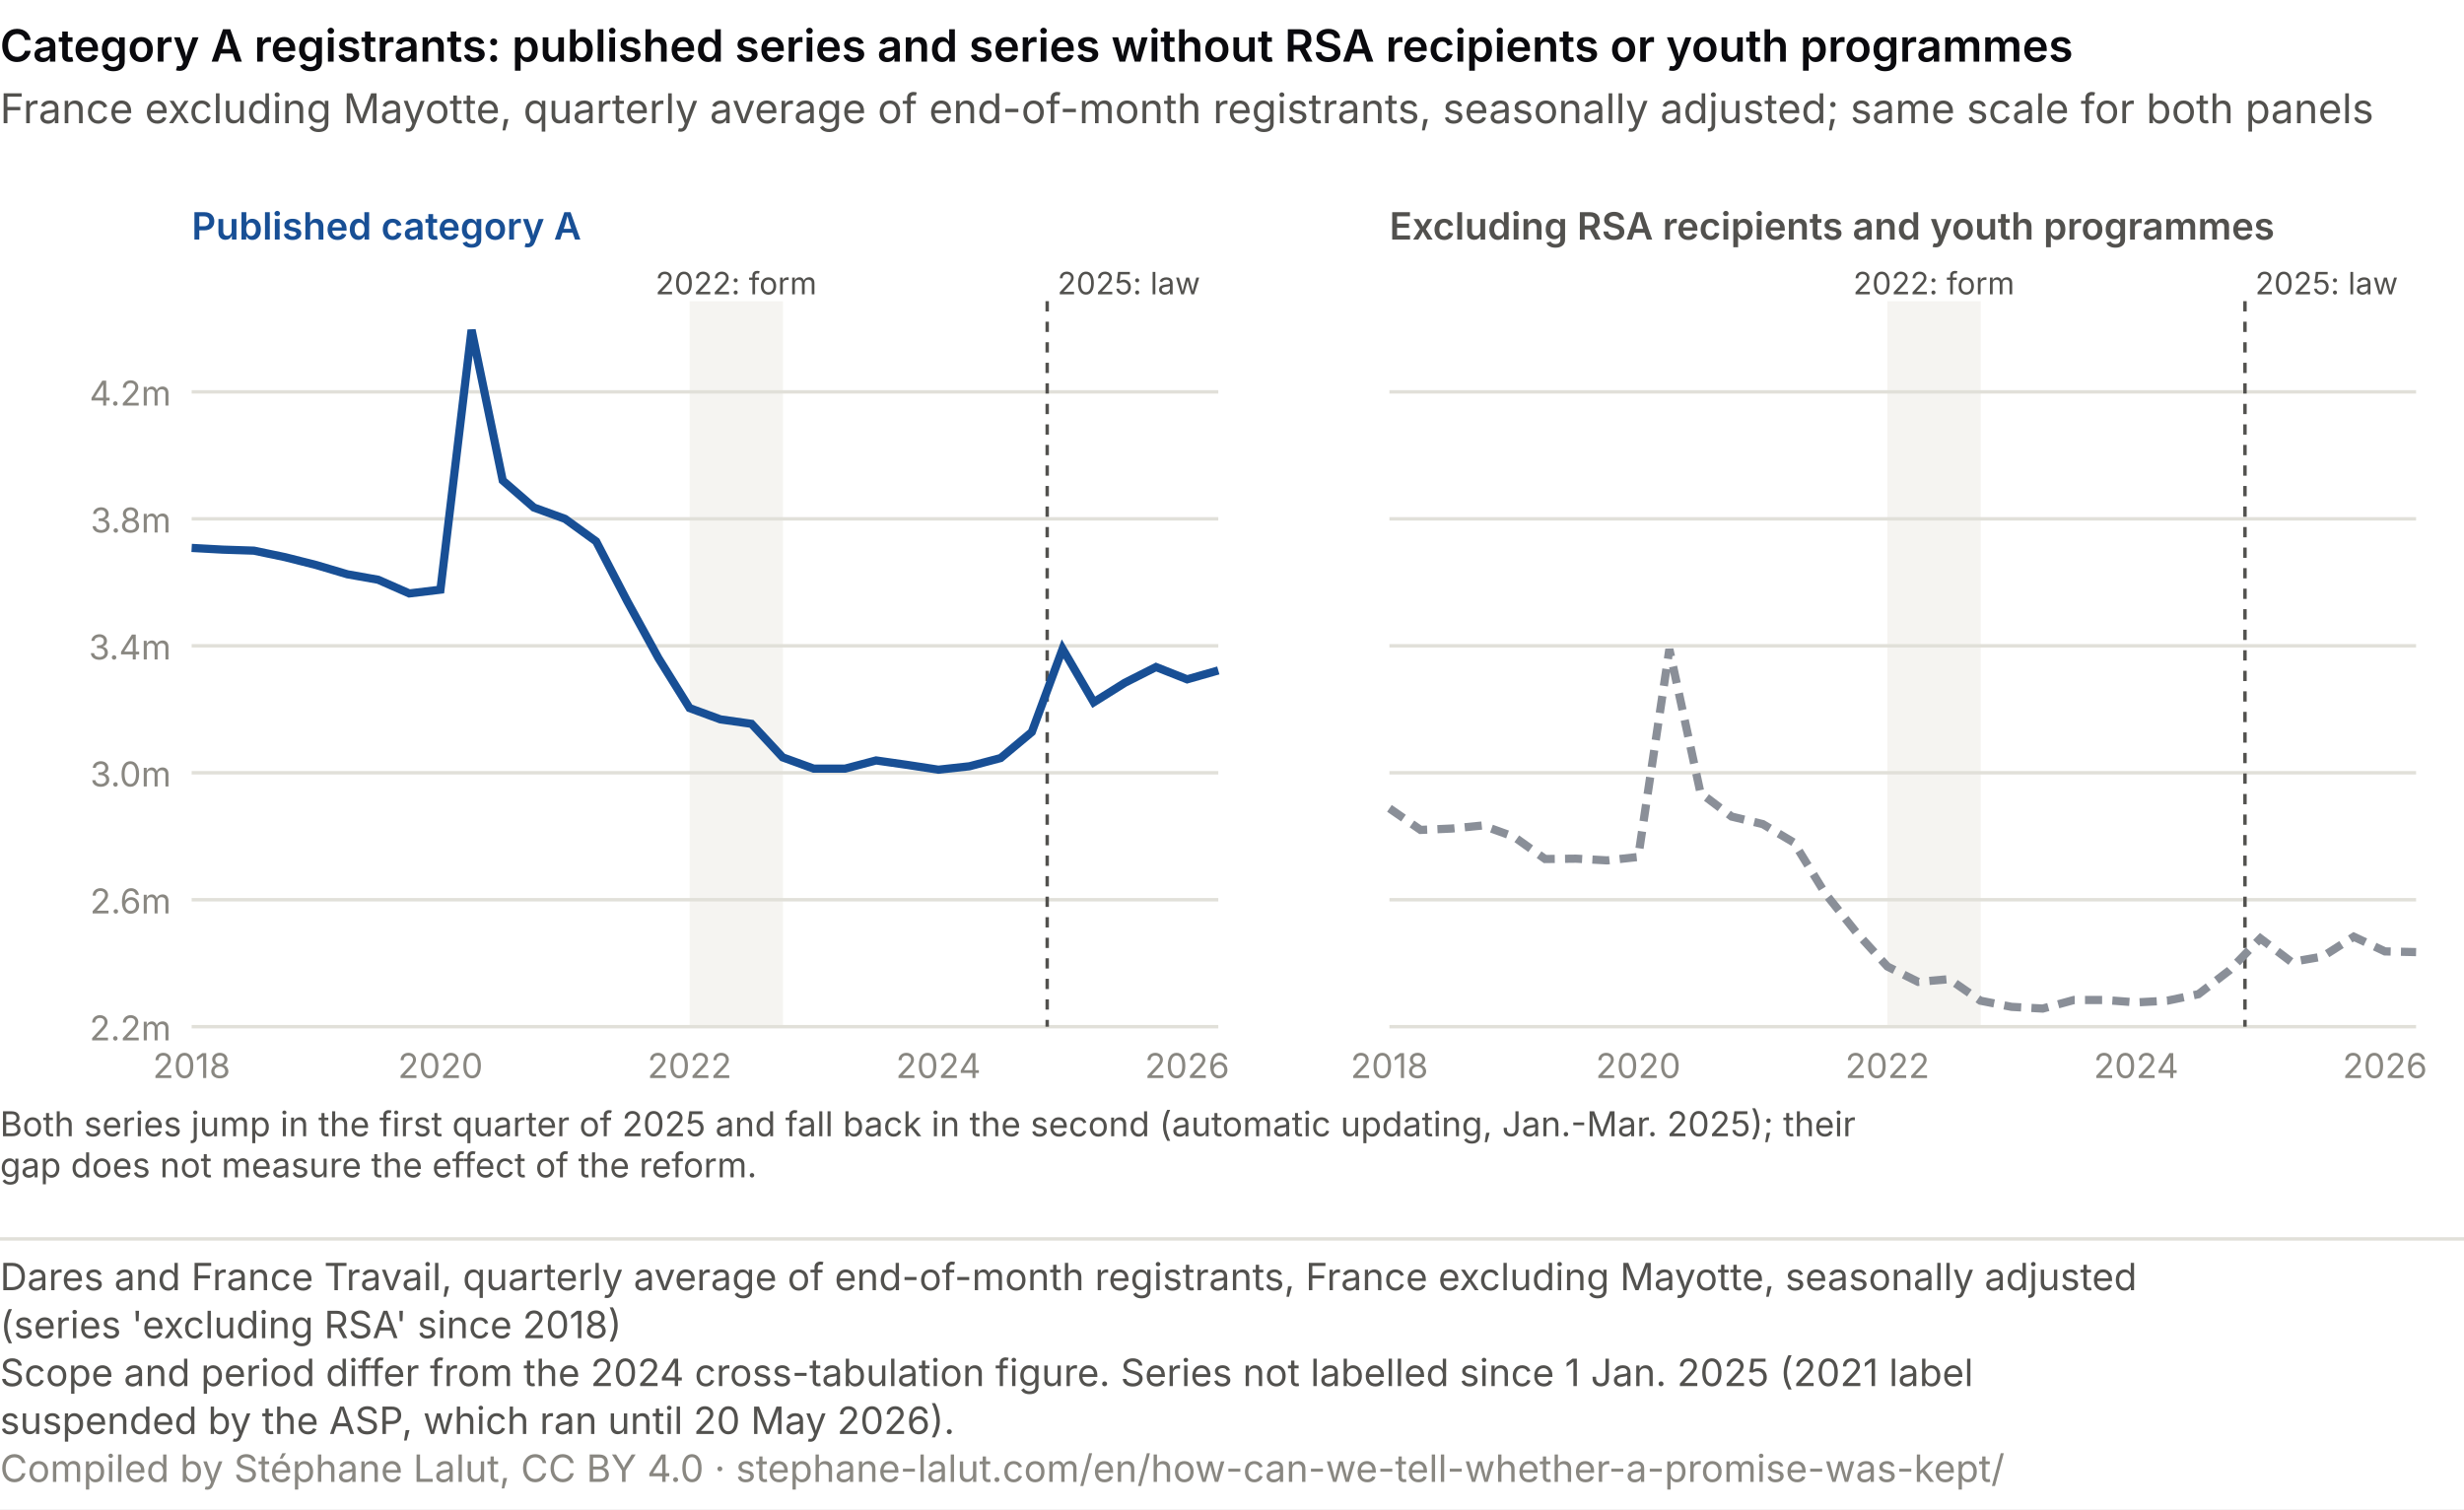
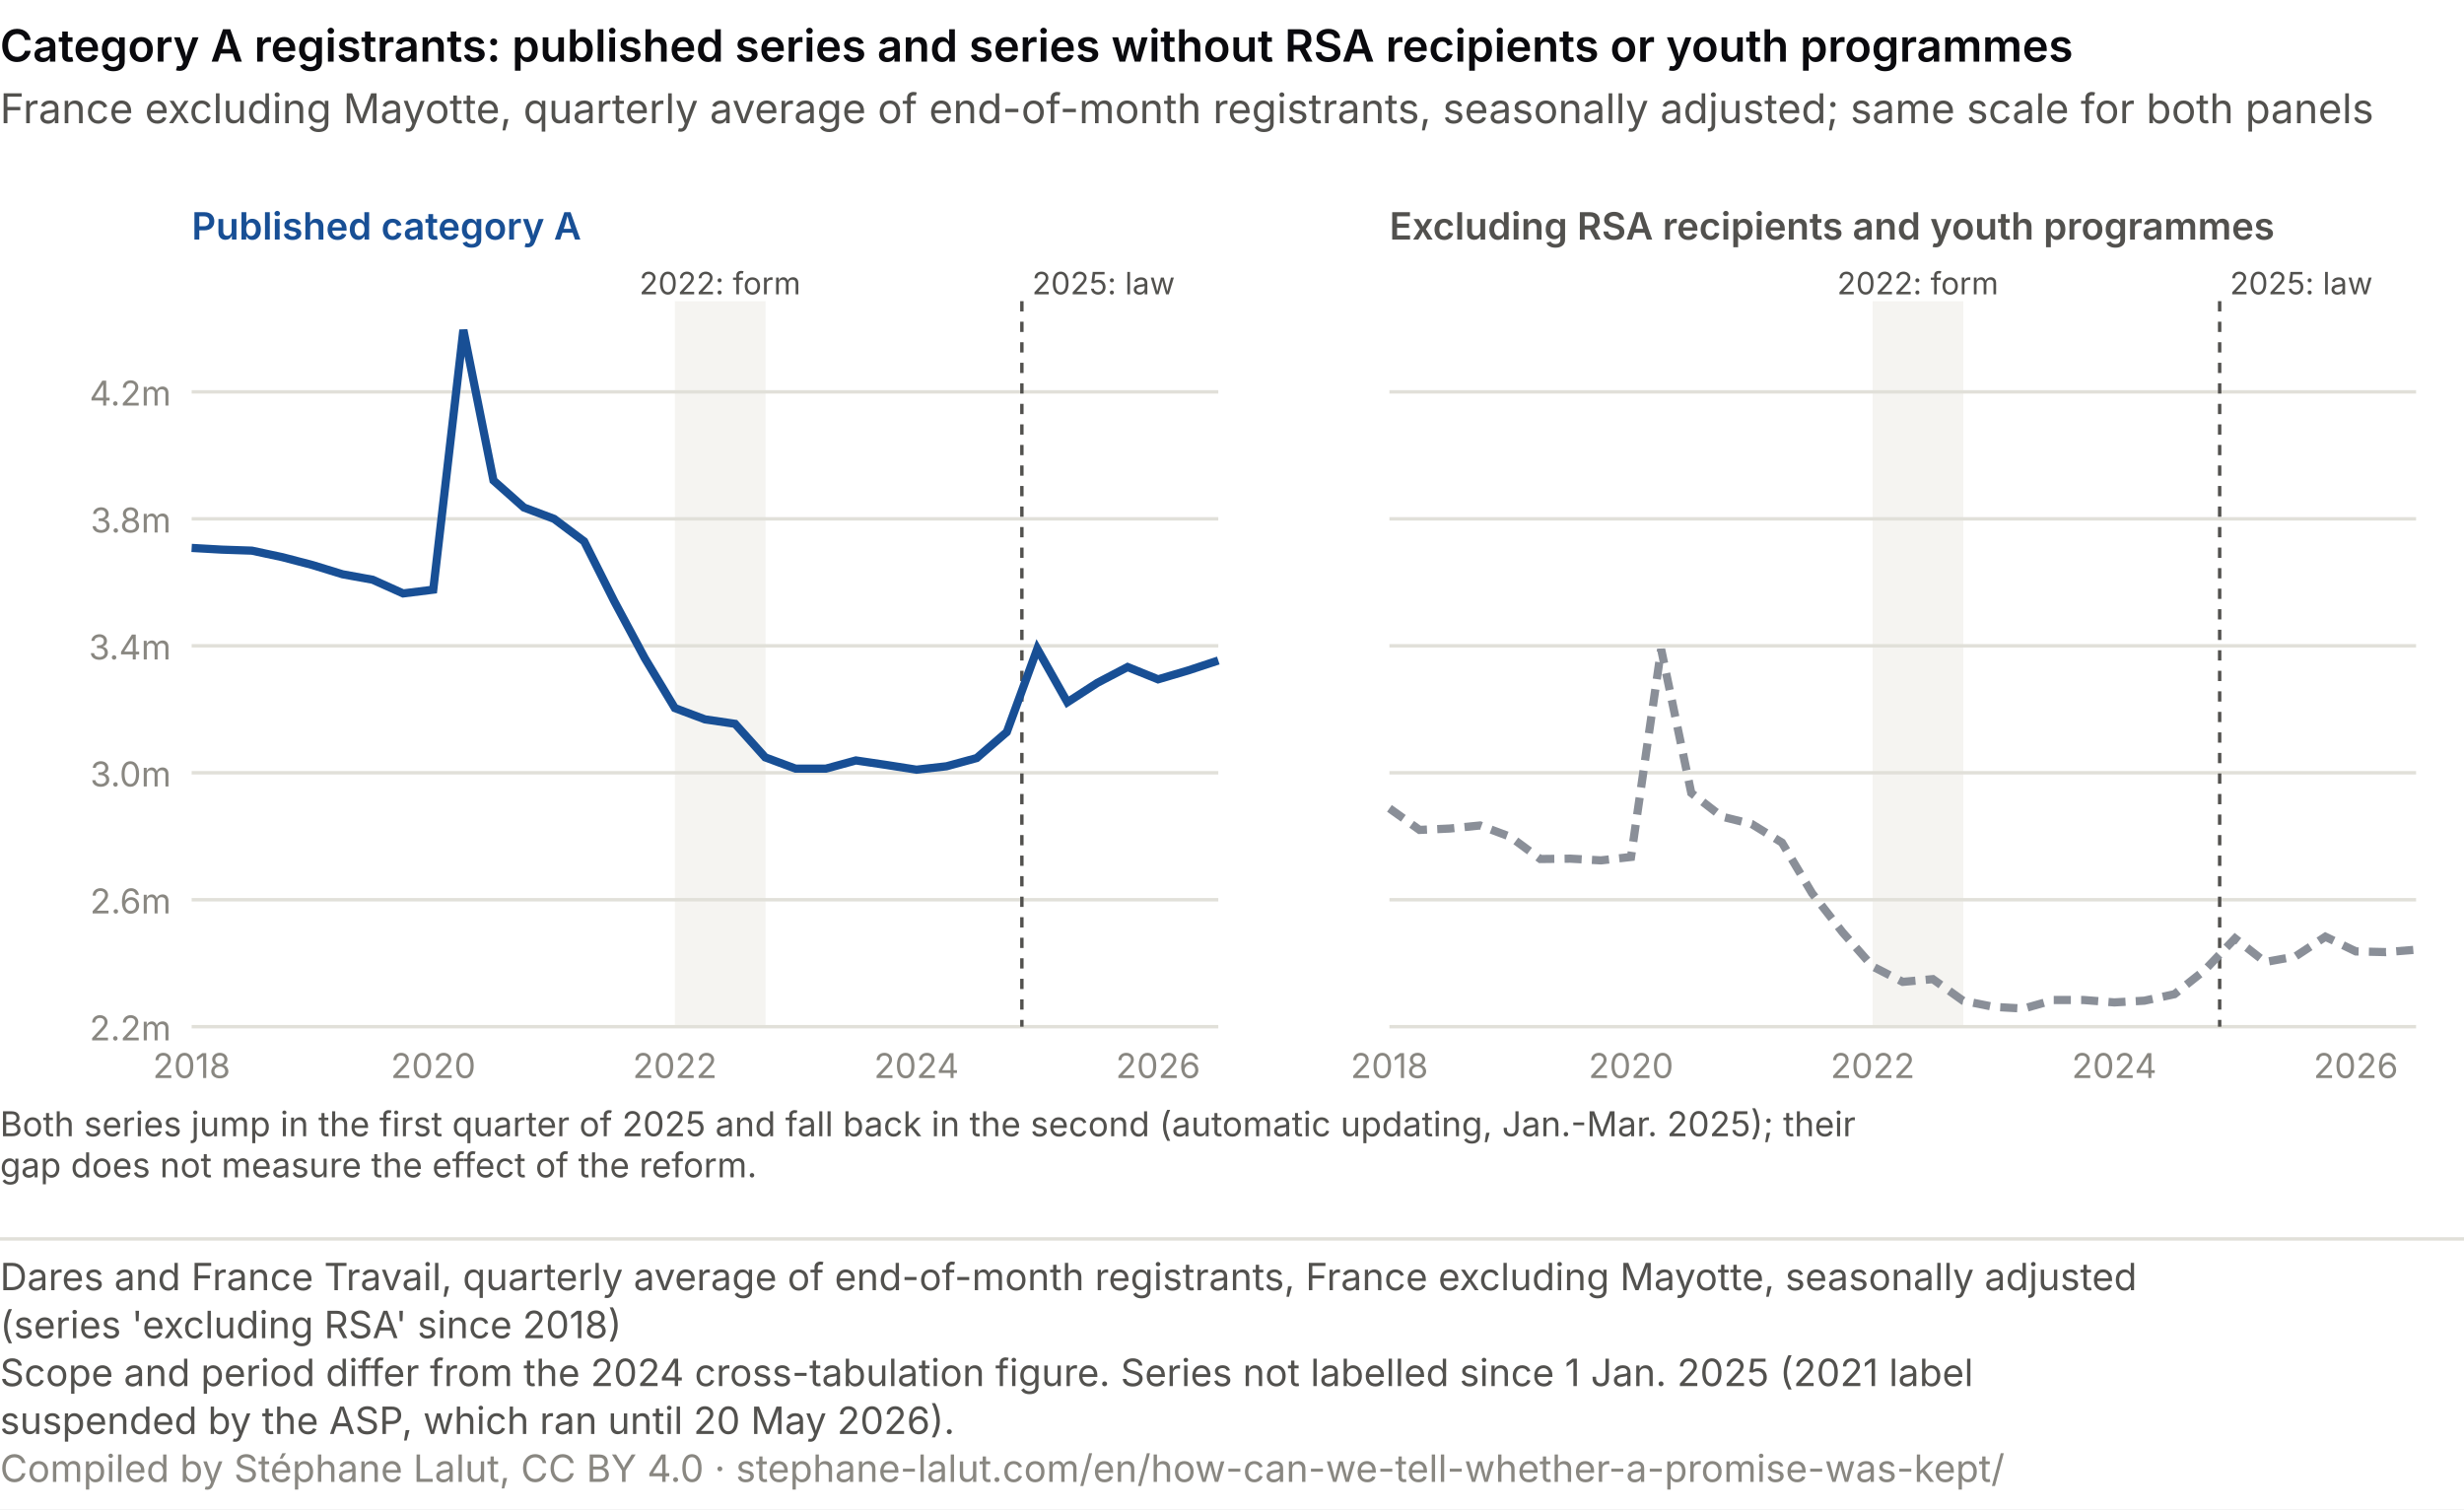
<svg xmlns="http://www.w3.org/2000/svg" viewBox="0 0 720 441" role="img" font-variant-numeric="tabular-nums" aria-labelledby="mg-t mg-d" font-family="system-ui, -apple-system, Segoe UI, sans-serif">
  <rect width="720" height="441" fill="#ffffff" />
  <text x="0.0" y="18.0" font-size="13" fill="#0A0A0E" text-anchor="start" font-weight="600">Category A registrants: published series and series without RSA recipients or youth programmes</text>
  <text x="0.0" y="36.0" font-size="12" fill="#52514e" text-anchor="start">France excluding Mayotte, quarterly average of end-of-month registrants, seasonally adjusted; same scale for both panels</text>
  <text x="56.0" y="70.0" font-size="11" fill="#184f95" text-anchor="start" font-weight="600">Published category A</text>
-   <rect x="201.5" y="88.0" width="27.3" height="212.0" fill="#eeede8" opacity="0.6" />
+   <rect x="197.2" y="88.0" width="26.5" height="212.0" fill="#eeede8" opacity="0.6" />
  <line x1="56.0" y1="300.0" x2="356.0" y2="300.0" stroke="#e1e0d9" />
  <text x="50.0" y="304.0" font-size="10" fill="#898781" text-anchor="end">2.2m</text>
  <line x1="56.0" y1="262.9" x2="356.0" y2="262.9" stroke="#e1e0d9" />
  <text x="50.0" y="266.9" font-size="10" fill="#898781" text-anchor="end">2.6m</text>
  <line x1="56.0" y1="225.8" x2="356.0" y2="225.8" stroke="#e1e0d9" />
  <text x="50.0" y="229.8" font-size="10" fill="#898781" text-anchor="end">3.0m</text>
  <line x1="56.0" y1="188.7" x2="356.0" y2="188.7" stroke="#e1e0d9" />
  <text x="50.0" y="192.7" font-size="10" fill="#898781" text-anchor="end">3.4m</text>
  <line x1="56.0" y1="151.6" x2="356.0" y2="151.6" stroke="#e1e0d9" />
  <text x="50.0" y="155.6" font-size="10" fill="#898781" text-anchor="end">3.8m</text>
  <line x1="56.0" y1="114.5" x2="356.0" y2="114.5" stroke="#e1e0d9" />
  <text x="50.0" y="118.5" font-size="10" fill="#898781" text-anchor="end">4.2m</text>
  <text x="56.0" y="315.0" font-size="10" fill="#898781" text-anchor="middle">2018</text>
-   <text x="128.7" y="315.0" font-size="10" fill="#898781" text-anchor="middle">2020</text>
-   <text x="201.5" y="315.0" font-size="10" fill="#898781" text-anchor="middle">2022</text>
-   <text x="274.2" y="315.0" font-size="10" fill="#898781" text-anchor="middle">2024</text>
-   <text x="346.9" y="315.0" font-size="10" fill="#898781" text-anchor="middle">2026</text>
-   <line x1="306.0" y1="88.0" x2="306.0" y2="300.0" stroke="#52514e" stroke-dasharray="3 3" />
-   <polyline points="56.0,160.1 65.1,160.6 74.2,160.9 83.3,162.8 92.4,165.1 101.5,167.8 110.5,169.4 119.6,173.4 128.7,172.3 137.8,96.4 146.9,140.4 156.0,148.3 165.1,151.6 174.2,158.2 183.3,175.7 192.4,192.3 201.5,206.9 210.5,210.2 219.6,211.5 228.7,221.3 237.8,224.6 246.9,224.6 256.0,222.2 265.1,223.5 274.2,224.9 283.3,223.9 292.4,221.5 301.5,213.9 310.5,189.6 319.6,205.2 328.7,199.5 337.8,194.9 346.9,198.5 356.0,195.9" fill="none" stroke="#184f95" stroke-width="2.4" />
-   <text x="215.1" y="86.0" font-size="9" fill="#52514e" text-anchor="middle">2022: form</text>
-   <text x="309.0" y="86.0" font-size="9" fill="#52514e" text-anchor="start">2025: law</text>
+   <text x="126.6" y="315.0" font-size="10" fill="#898781" text-anchor="middle">2020</text>
+   <text x="197.2" y="315.0" font-size="10" fill="#898781" text-anchor="middle">2022</text>
+   <text x="267.8" y="315.0" font-size="10" fill="#898781" text-anchor="middle">2024</text>
+   <text x="338.4" y="315.0" font-size="10" fill="#898781" text-anchor="middle">2026</text>
+   <line x1="298.6" y1="88.0" x2="298.6" y2="300.0" stroke="#52514e" stroke-dasharray="3 3" />
+   <polyline points="56.0,160.1 64.8,160.6 73.6,160.9 82.5,162.8 91.3,165.1 100.1,167.8 108.9,169.4 117.8,173.4 126.6,172.3 135.4,96.4 144.2,140.4 153.1,148.3 161.9,151.6 170.7,158.2 179.5,175.7 188.4,192.3 197.2,206.9 206.0,210.2 214.8,211.5 223.6,221.3 232.5,224.6 241.3,224.6 250.1,222.2 258.9,223.5 267.8,224.9 276.6,223.9 285.4,221.5 294.2,213.9 303.1,189.6 311.9,205.2 320.7,199.5 329.5,194.9 338.4,198.5 347.2,195.9 356.0,193.0" fill="none" stroke="#184f95" stroke-width="2.4" />
+   <text x="210.4" y="86.0" font-size="9" fill="#52514e" text-anchor="middle">2022: form</text>
+   <text x="301.6" y="86.0" font-size="9" fill="#52514e" text-anchor="start">2025: law</text>
  <text x="406.0" y="70.0" font-size="11" fill="#52514e" text-anchor="start" font-weight="600">Excluding RSA recipients and youth programmes</text>
-   <rect x="551.5" y="88.0" width="27.3" height="212.0" fill="#eeede8" opacity="0.6" />
+   <rect x="547.2" y="88.0" width="26.5" height="212.0" fill="#eeede8" opacity="0.6" />
  <line x1="406.0" y1="300.0" x2="706.0" y2="300.0" stroke="#e1e0d9" />
  <line x1="406.0" y1="262.9" x2="706.0" y2="262.9" stroke="#e1e0d9" />
  <line x1="406.0" y1="225.8" x2="706.0" y2="225.8" stroke="#e1e0d9" />
  <line x1="406.0" y1="188.7" x2="706.0" y2="188.7" stroke="#e1e0d9" />
  <line x1="406.0" y1="151.6" x2="706.0" y2="151.6" stroke="#e1e0d9" />
  <line x1="406.0" y1="114.5" x2="706.0" y2="114.5" stroke="#e1e0d9" />
  <text x="406.0" y="315.0" font-size="10" fill="#898781" text-anchor="middle">2018</text>
-   <text x="478.7" y="315.0" font-size="10" fill="#898781" text-anchor="middle">2020</text>
-   <text x="551.5" y="315.0" font-size="10" fill="#898781" text-anchor="middle">2022</text>
-   <text x="624.2" y="315.0" font-size="10" fill="#898781" text-anchor="middle">2024</text>
-   <text x="696.9" y="315.0" font-size="10" fill="#898781" text-anchor="middle">2026</text>
-   <line x1="656.0" y1="88.0" x2="656.0" y2="300.0" stroke="#52514e" stroke-dasharray="3 3" />
-   <polyline points="406.0,236.2 415.1,242.5 424.2,242.1 433.3,241.2 442.4,244.5 451.5,251.0 460.5,250.9 469.6,251.4 478.7,250.4 487.8,189.7 496.9,231.7 506.0,238.6 515.1,240.8 524.2,246.2 533.3,261.0 542.4,272.4 551.5,282.4 560.5,286.9 569.6,286.1 578.7,292.4 587.8,294.2 596.9,294.7 606.0,292.2 615.1,292.2 624.2,292.9 633.3,292.4 642.4,290.5 651.5,283.5 660.5,274.2 669.6,281.1 678.7,279.5 687.8,273.7 696.9,278.0 706.0,278.2" fill="none" stroke="#8a8f98" stroke-width="2.4" stroke-dasharray="5 3" />
-   <text x="565.1" y="86.0" font-size="9" fill="#52514e" text-anchor="middle">2022: form</text>
-   <text x="659.0" y="86.0" font-size="9" fill="#52514e" text-anchor="start">2025: law</text>
+   <text x="476.6" y="315.0" font-size="10" fill="#898781" text-anchor="middle">2020</text>
+   <text x="547.2" y="315.0" font-size="10" fill="#898781" text-anchor="middle">2022</text>
+   <text x="617.8" y="315.0" font-size="10" fill="#898781" text-anchor="middle">2024</text>
+   <text x="688.4" y="315.0" font-size="10" fill="#898781" text-anchor="middle">2026</text>
+   <line x1="648.6" y1="88.0" x2="648.6" y2="300.0" stroke="#52514e" stroke-dasharray="3 3" />
+   <polyline points="406.0,236.2 414.8,242.5 423.6,242.1 432.5,241.2 441.3,244.5 450.1,251.0 458.9,250.9 467.8,251.4 476.6,250.4 485.4,189.7 494.2,231.7 503.1,238.6 511.9,240.8 520.7,246.2 529.5,261.0 538.4,272.4 547.2,282.4 556.0,286.9 564.8,286.1 573.6,292.4 582.5,294.2 591.3,294.7 600.1,292.2 608.9,292.2 617.8,292.9 626.6,292.4 635.4,290.5 644.2,283.5 653.1,274.2 661.9,281.1 670.7,279.5 679.5,273.7 688.4,278.0 697.2,278.2 706.0,277.5" fill="none" stroke="#8a8f98" stroke-width="2.4" stroke-dasharray="5 3" />
+   <text x="560.4" y="86.0" font-size="9" fill="#52514e" text-anchor="middle">2022: form</text>
+   <text x="651.6" y="86.0" font-size="9" fill="#52514e" text-anchor="start">2025: law</text>
  <text x="0.0" y="332.0" font-size="10" fill="#52514e" text-anchor="start">Both series jump in the first quarter of 2025 and fall back in the second (automatic updating, Jan.-Mar. 2025); their</text>
  <text x="0.0" y="344.0" font-size="10" fill="#52514e" text-anchor="start">gap does not measure the effect of the reform.</text>
  <line x1="0" y1="362.0" x2="720" y2="362.0" stroke="#e1e0d9" />
  <text class="pied-source" x="0" y="377.0" font-size="11" fill="#52514e">Dares and France Travail, quarterly average of end-of-month registrants, France excluding Mayotte, seasonally adjusted</text>
  <text class="pied-source" x="0" y="391.0" font-size="11" fill="#52514e">(series 'excluding RSA' since 2018)</text>
  <text class="pied-note" x="0" y="405.0" font-size="11" fill="#52514e">Scope and period differ from the 2024 cross-tabulation figure. Series not labelled since 1 Jan. 2025 (2021 label</text>
  <text class="pied-note" x="0" y="419.0" font-size="11" fill="#52514e">suspended by the ASP, which ran until 20 May 2026).</text>
-   <text class="pied-licence" x="0" y="433.0" font-size="11" fill="#898781">Compiled by Stéphane Lalut, CC BY 4.0 · stephane-lalut.com/en/how-can-we-tell-whether-a-promise-was-kept/</text>
+   <text class="pied-licence" x="0" y="433.0" font-size="11" fill="#898781">Compiled by Stéphane Lalut, CC BY 4.0 · stephane-lalut.com/en/how-can-we-tell-whether-a-promise-was-kept/</text>
</svg>
